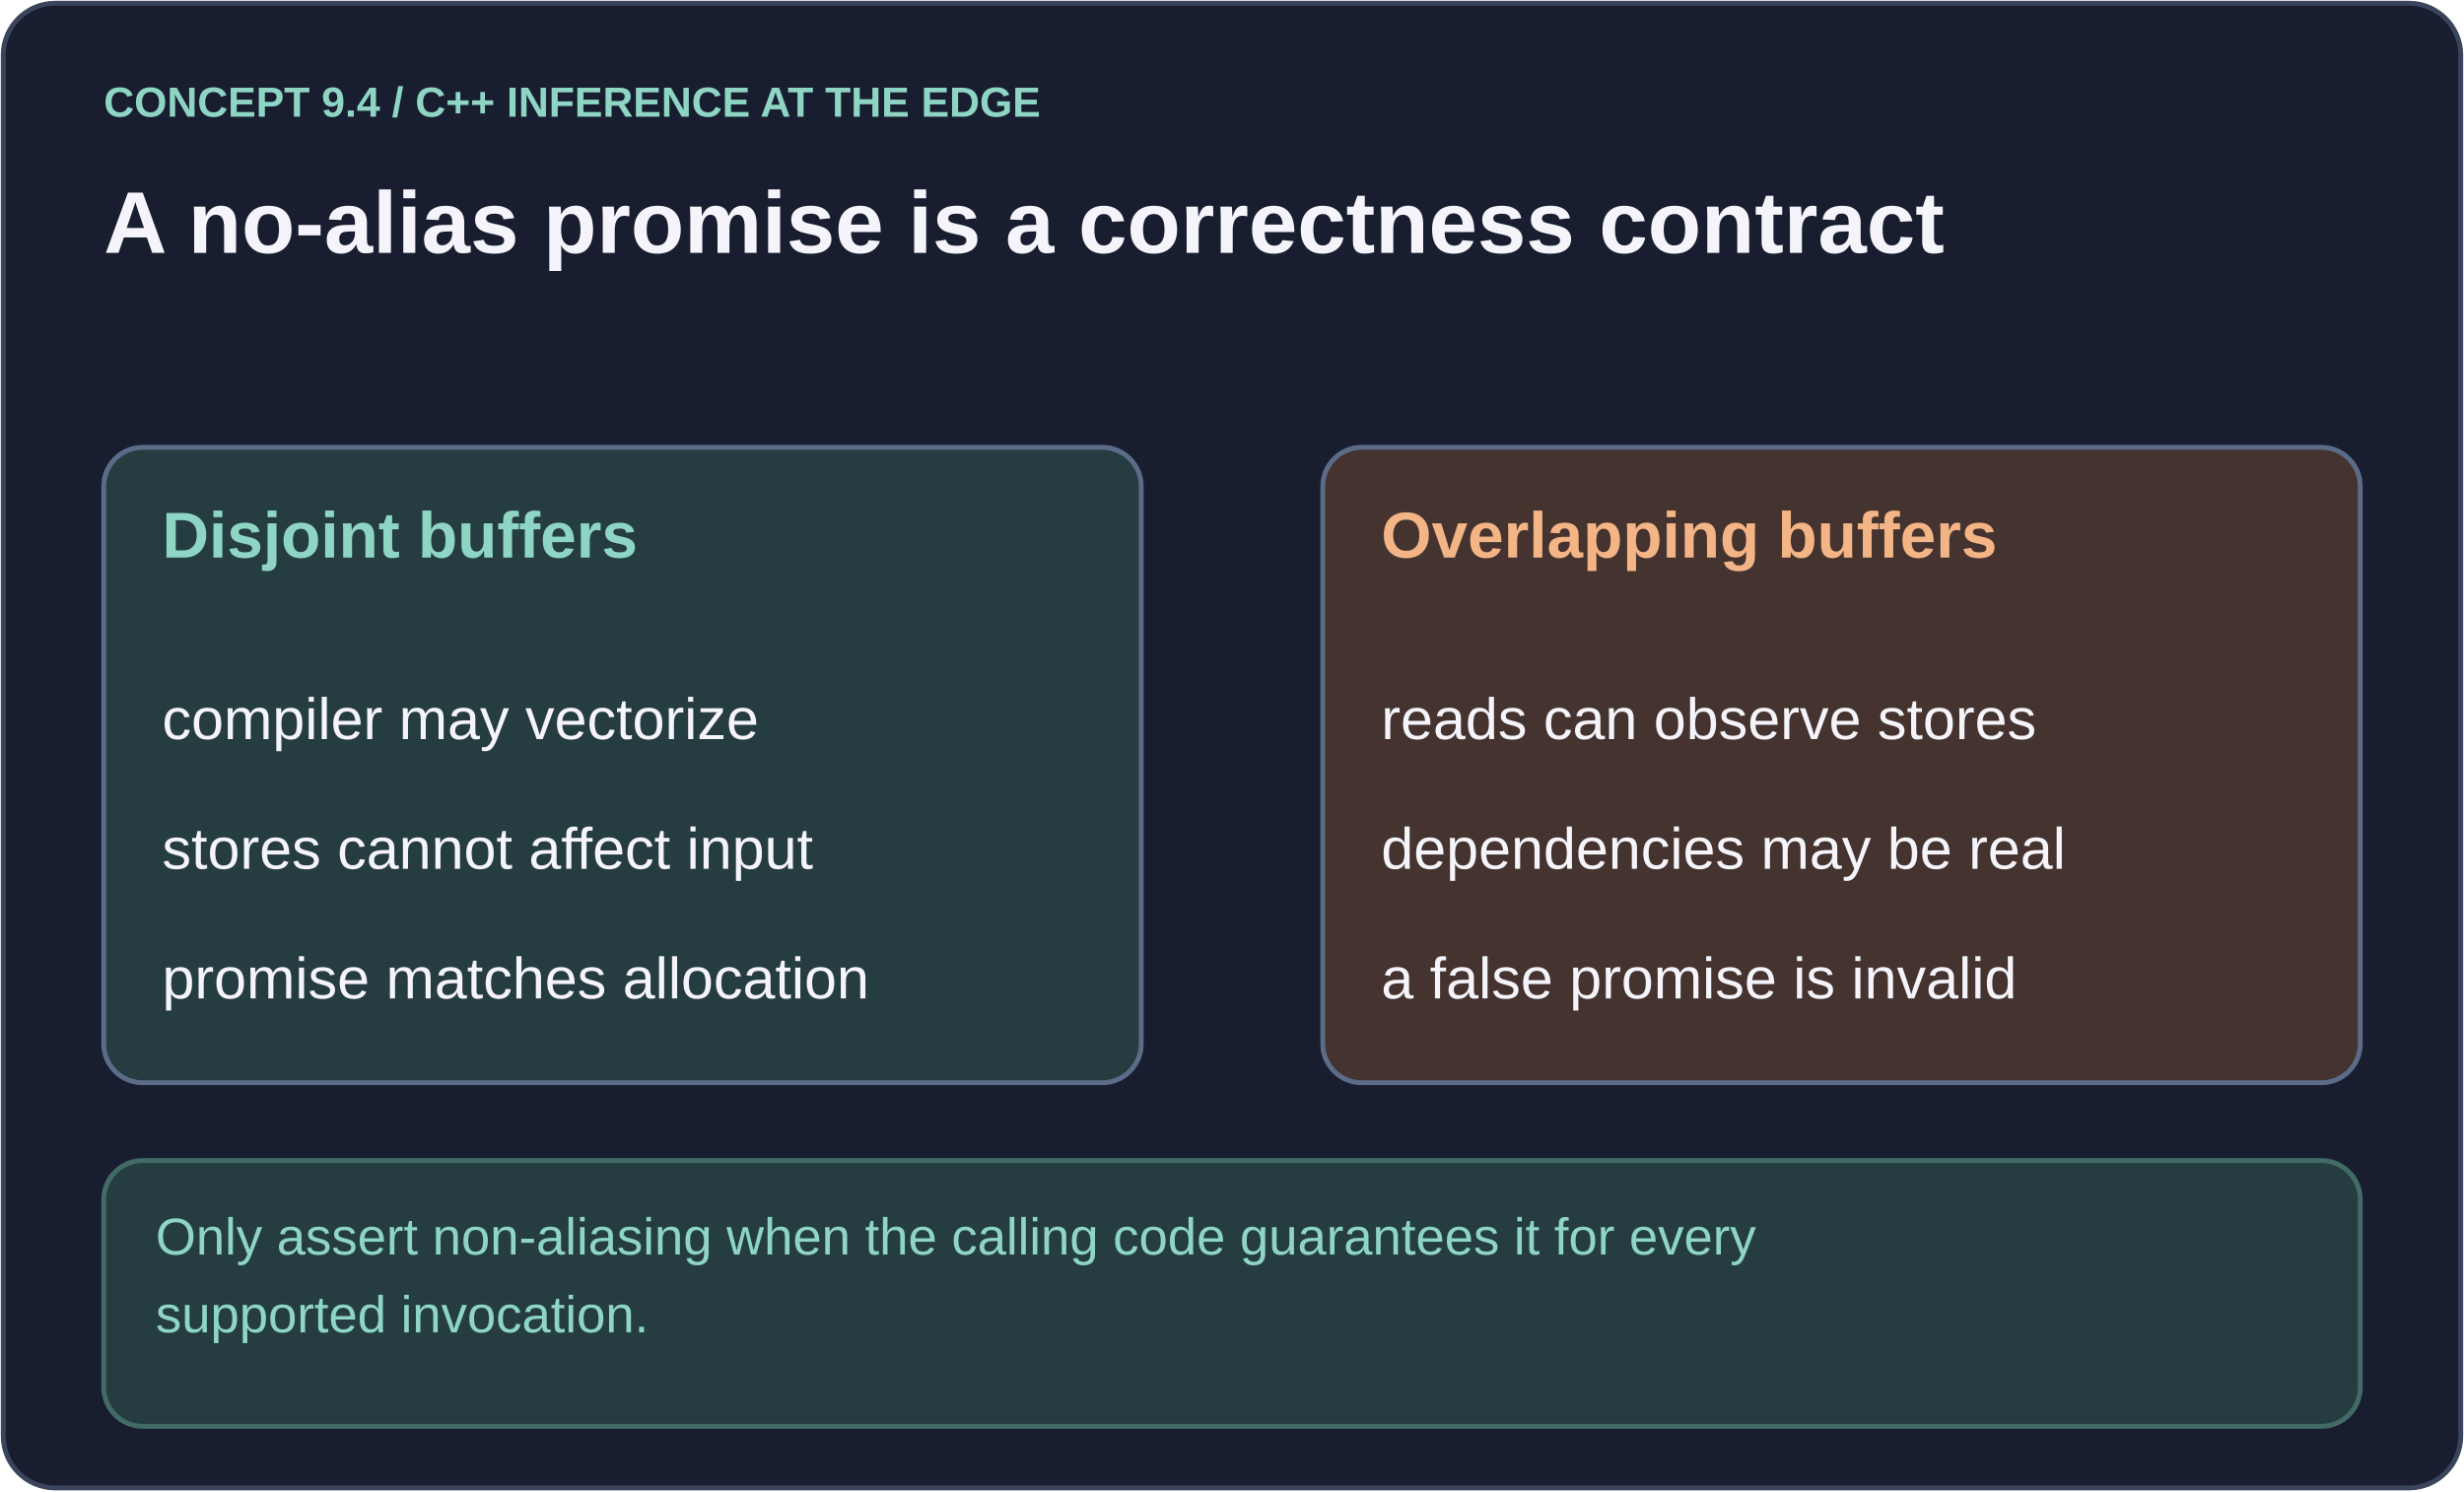
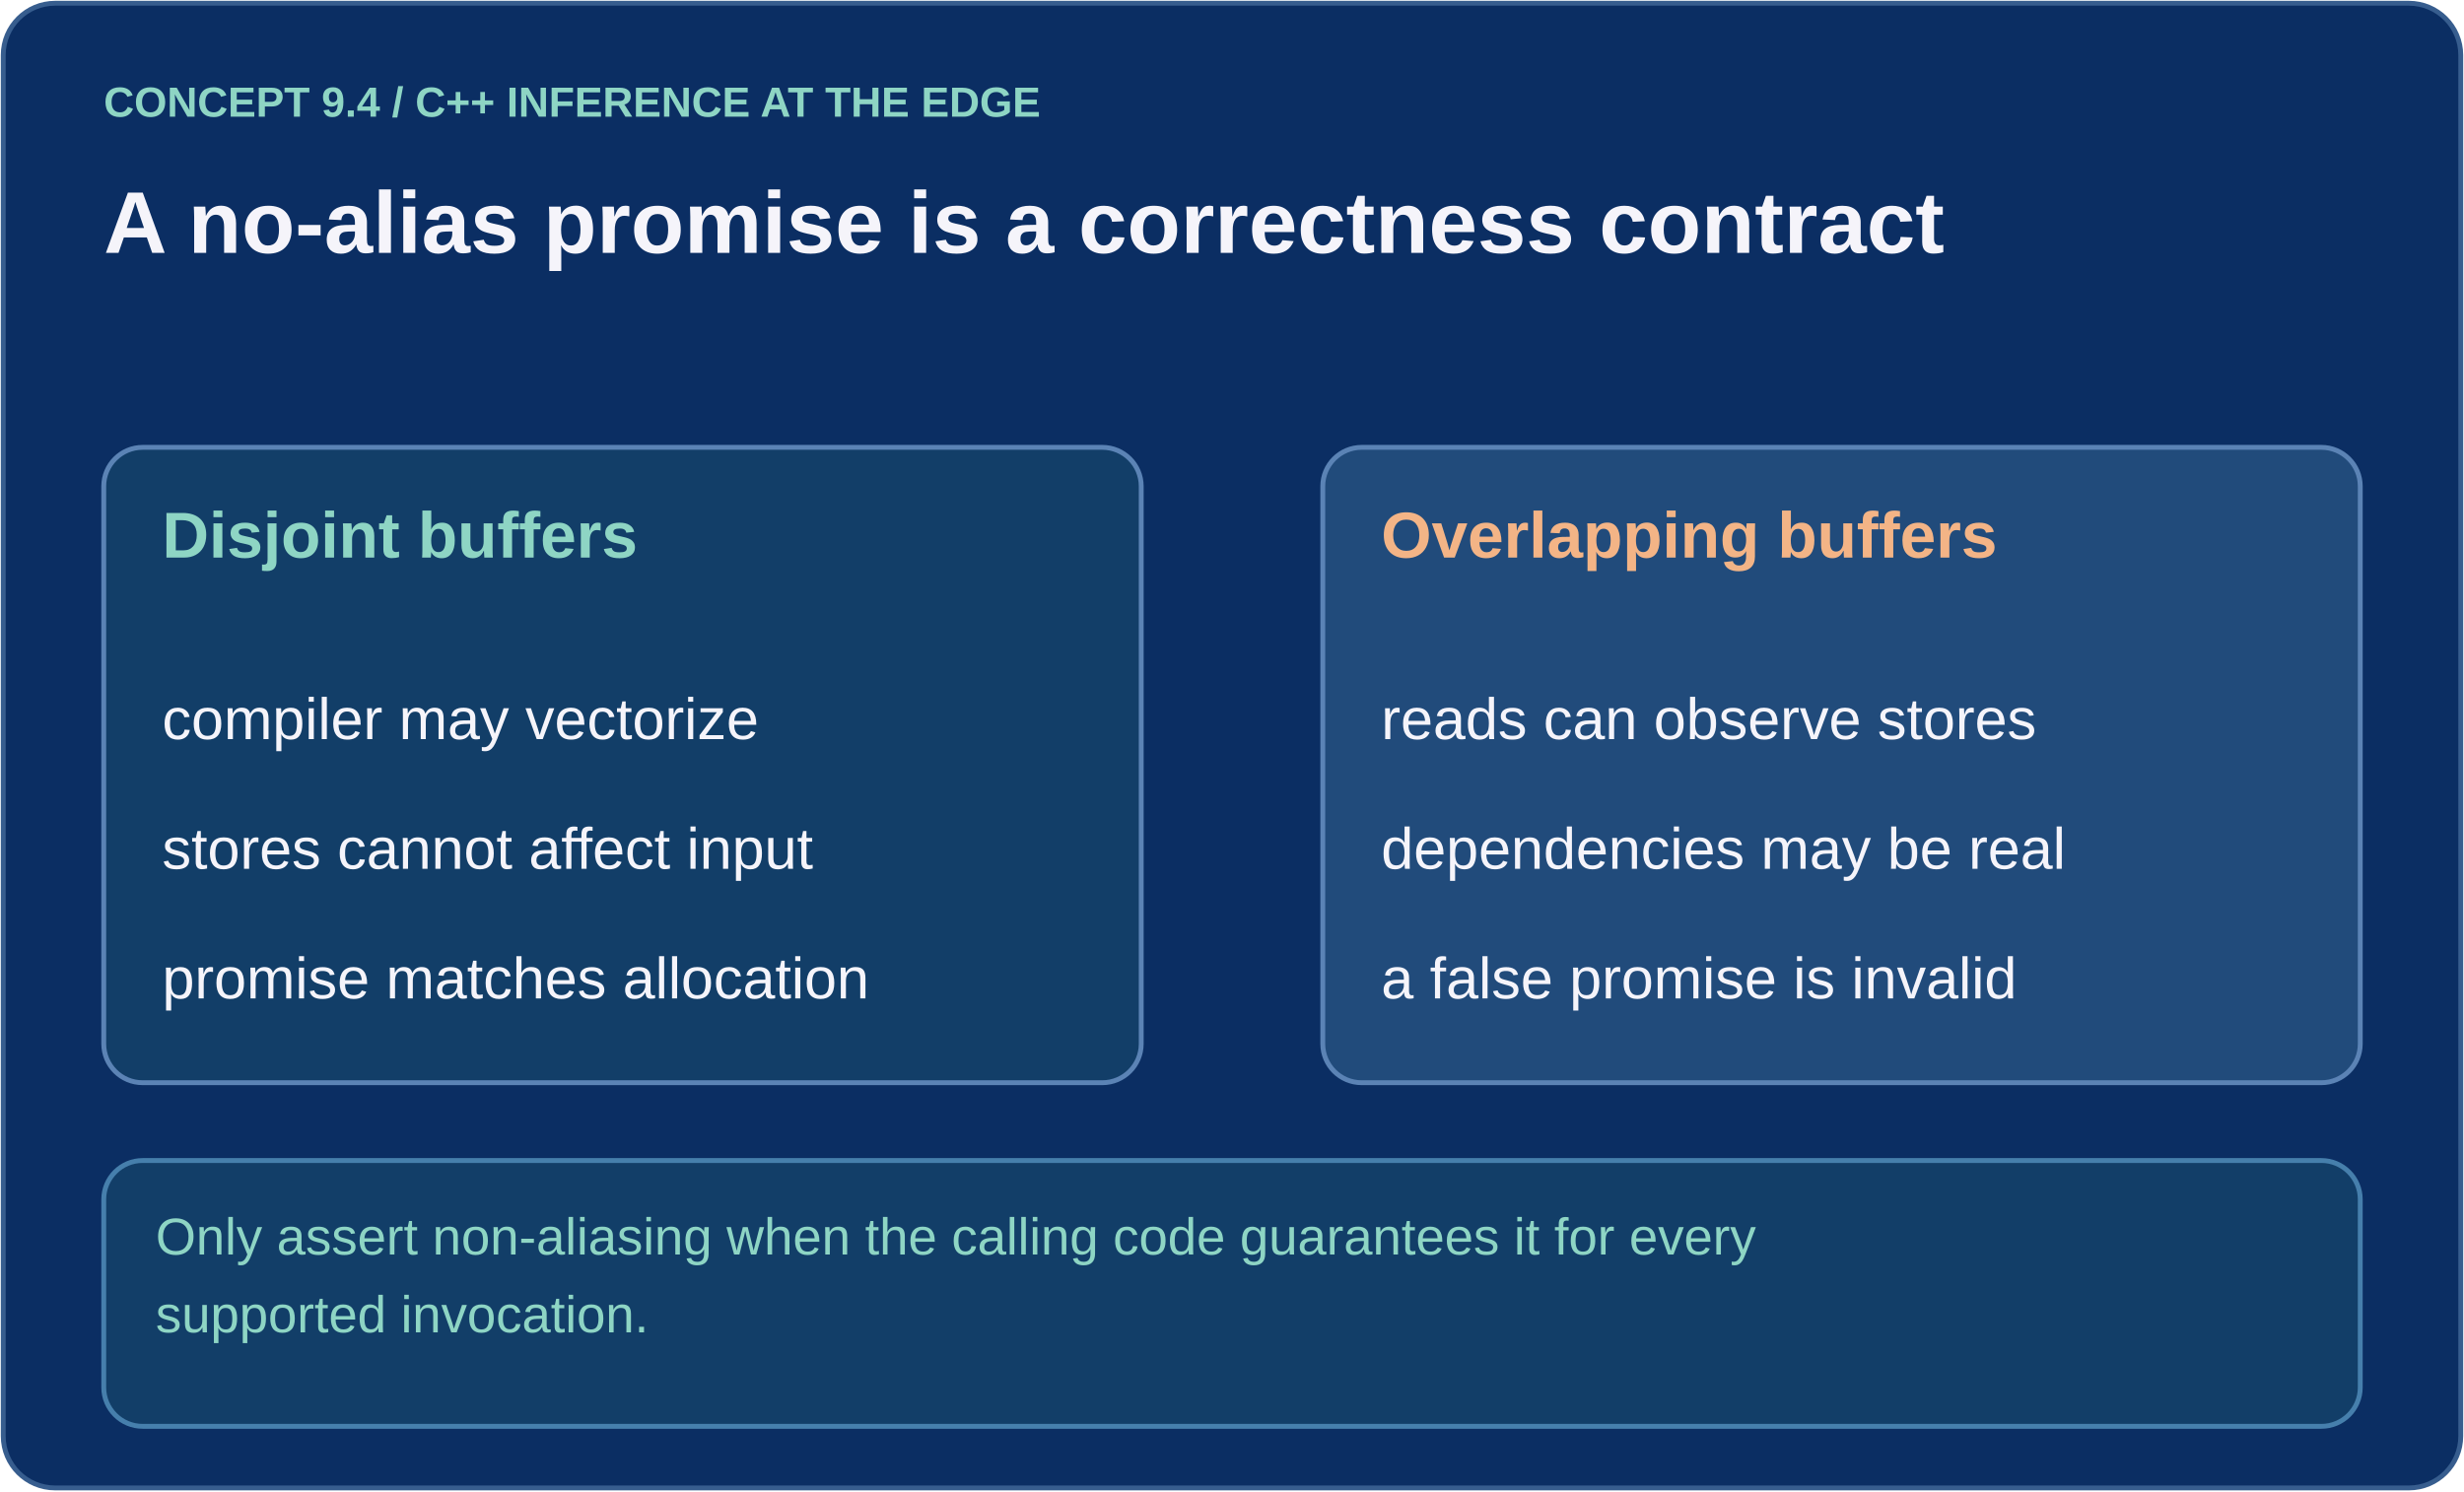
<svg xmlns="http://www.w3.org/2000/svg" width="760" height="460" viewBox="0 0 760 460" role="img" aria-labelledby="title desc">
  <defs>
    <marker id="arrow" viewBox="0 0 10 10" refX="9" refY="5" markerWidth="6" markerHeight="6" orient="auto-start-reverse">
      <path d="M0 0 L10 5 L0 10 Z" fill="#738993" />
    </marker>
  </defs>
  <g font-family="Arial, Helvetica, sans-serif">
-     <rect x="1" y="1" width="758" height="458" rx="16" fill="#181e30" stroke="#3a455c" stroke-width="1.5" />
+     <rect x="1" y="1" width="758" height="458" rx="16" fill="#0b2e63" stroke="#375d8e" stroke-width="1.5" />
    <text x="32" y="36" font-size="13" fill="#8ed5c4" font-weight="700" text-anchor="start">CONCEPT 9.4  /  C++ INFERENCE AT THE EDGE</text>
    <text x="32" y="78" font-size="27" fill="#f5f4fa" font-weight="600" text-anchor="start">A no-alias promise is a correctness contract</text>
-     <rect x="32" y="138" width="320" height="196" rx="12" fill="#253d40" stroke="#5c6c88" stroke-width="1.5" />
+     <rect x="32" y="138" width="320" height="196" rx="12" fill="#123e68" stroke="#5b83b5" stroke-width="1.5" />
    <text x="50" y="172" font-size="20" fill="#8ed5c4" font-weight="600" text-anchor="start">Disjoint buffers</text>
    <text x="50" y="228" font-size="18" fill="#f5f4fa" font-weight="400" text-anchor="start">compiler may vectorize</text>
    <text x="50" y="268" font-size="18" fill="#f5f4fa" font-weight="400" text-anchor="start">stores cannot affect input</text>
    <text x="50" y="308" font-size="18" fill="#f5f4fa" font-weight="400" text-anchor="start">promise matches allocation</text>
-     <rect x="408" y="138" width="320" height="196" rx="12" fill="#44332e" stroke="#5c6c88" stroke-width="1.5" />
+     <rect x="408" y="138" width="320" height="196" rx="12" fill="#214b7b" stroke="#5b83b5" stroke-width="1.5" />
    <text x="426" y="172" font-size="20" fill="#f3b486" font-weight="600" text-anchor="start">Overlapping buffers</text>
    <text x="426" y="228" font-size="18" fill="#f5f4fa" font-weight="400" text-anchor="start">reads can observe stores</text>
    <text x="426" y="268" font-size="18" fill="#f5f4fa" font-weight="400" text-anchor="start">dependencies may be real</text>
    <text x="426" y="308" font-size="18" fill="#f5f4fa" font-weight="400" text-anchor="start">a false promise is invalid</text>
-     <rect x="32" y="358" width="696" height="82" rx="12" fill="#253d40" stroke="#426b66" stroke-width="1.5" />
+     <rect x="32" y="358" width="696" height="82" rx="12" fill="#123e68" stroke="#467fac" stroke-width="1.5" />
    <text x="48" y="387" font-size="16" fill="#8ed5c4" font-weight="400" text-anchor="start">Only assert non-aliasing when the calling code guarantees it for every</text>
    <text x="48" y="411" font-size="16" fill="#8ed5c4" font-weight="400" text-anchor="start">supported invocation.</text>
  </g>
</svg>
